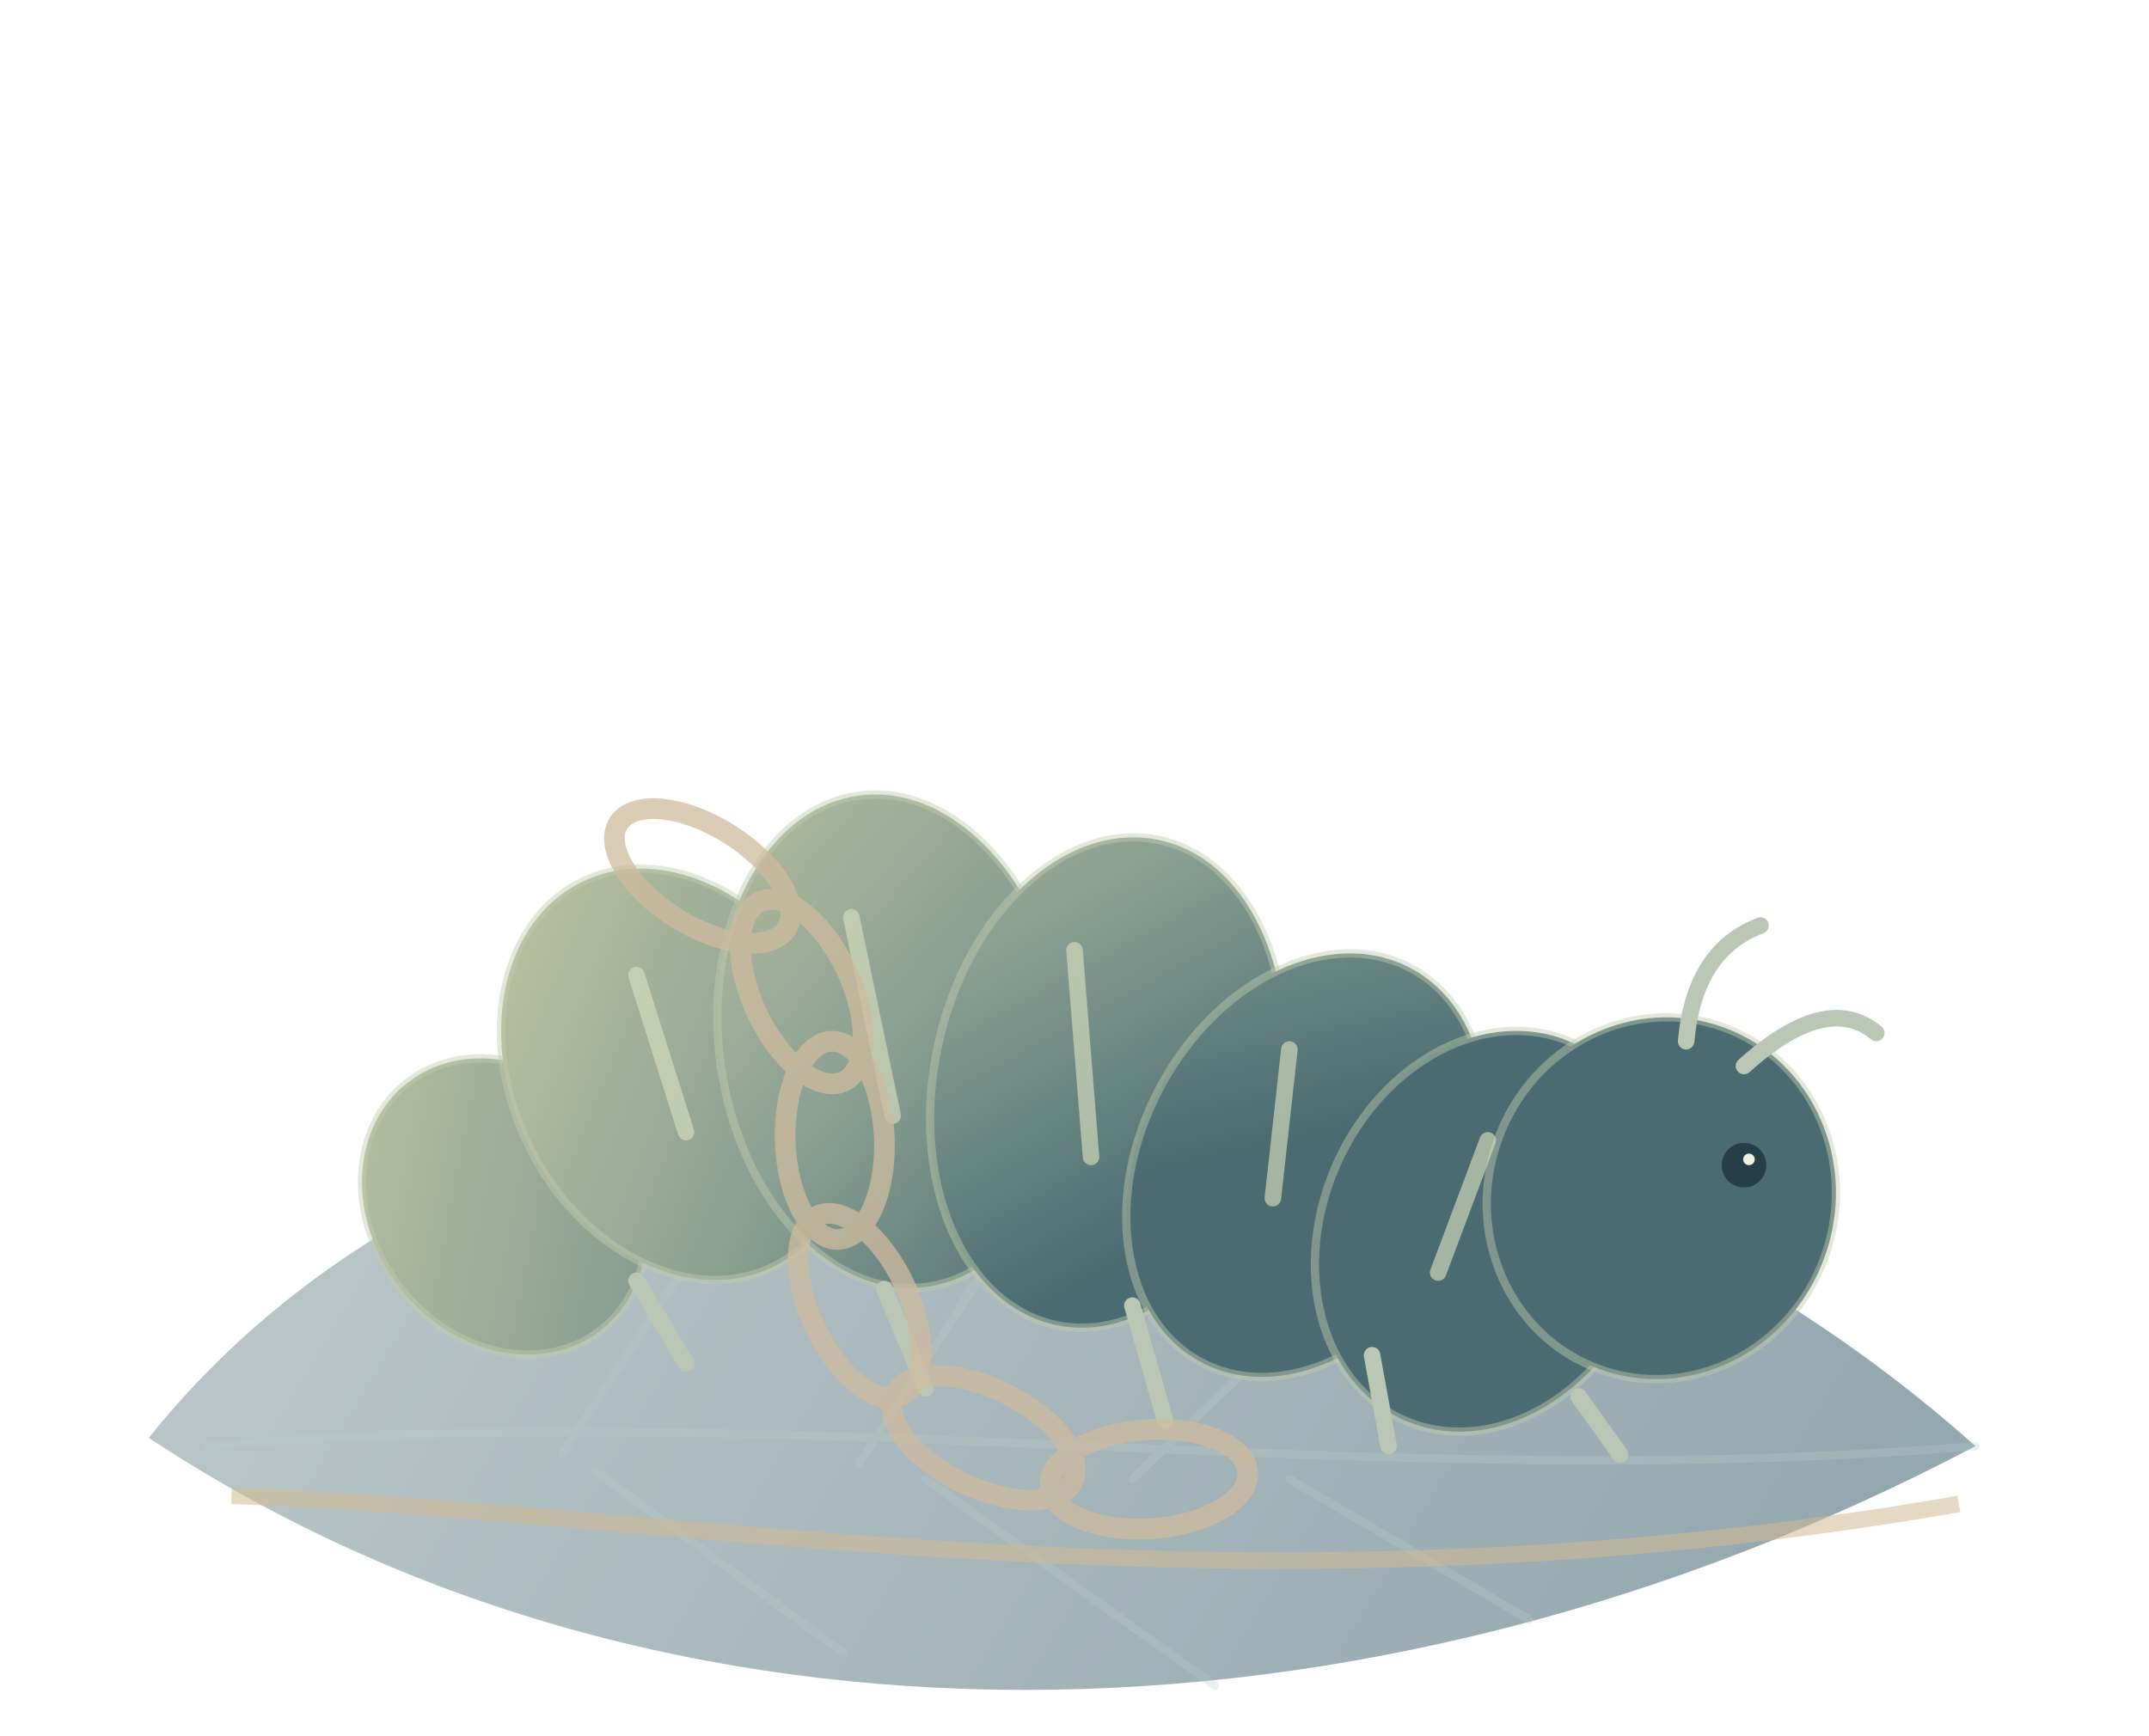
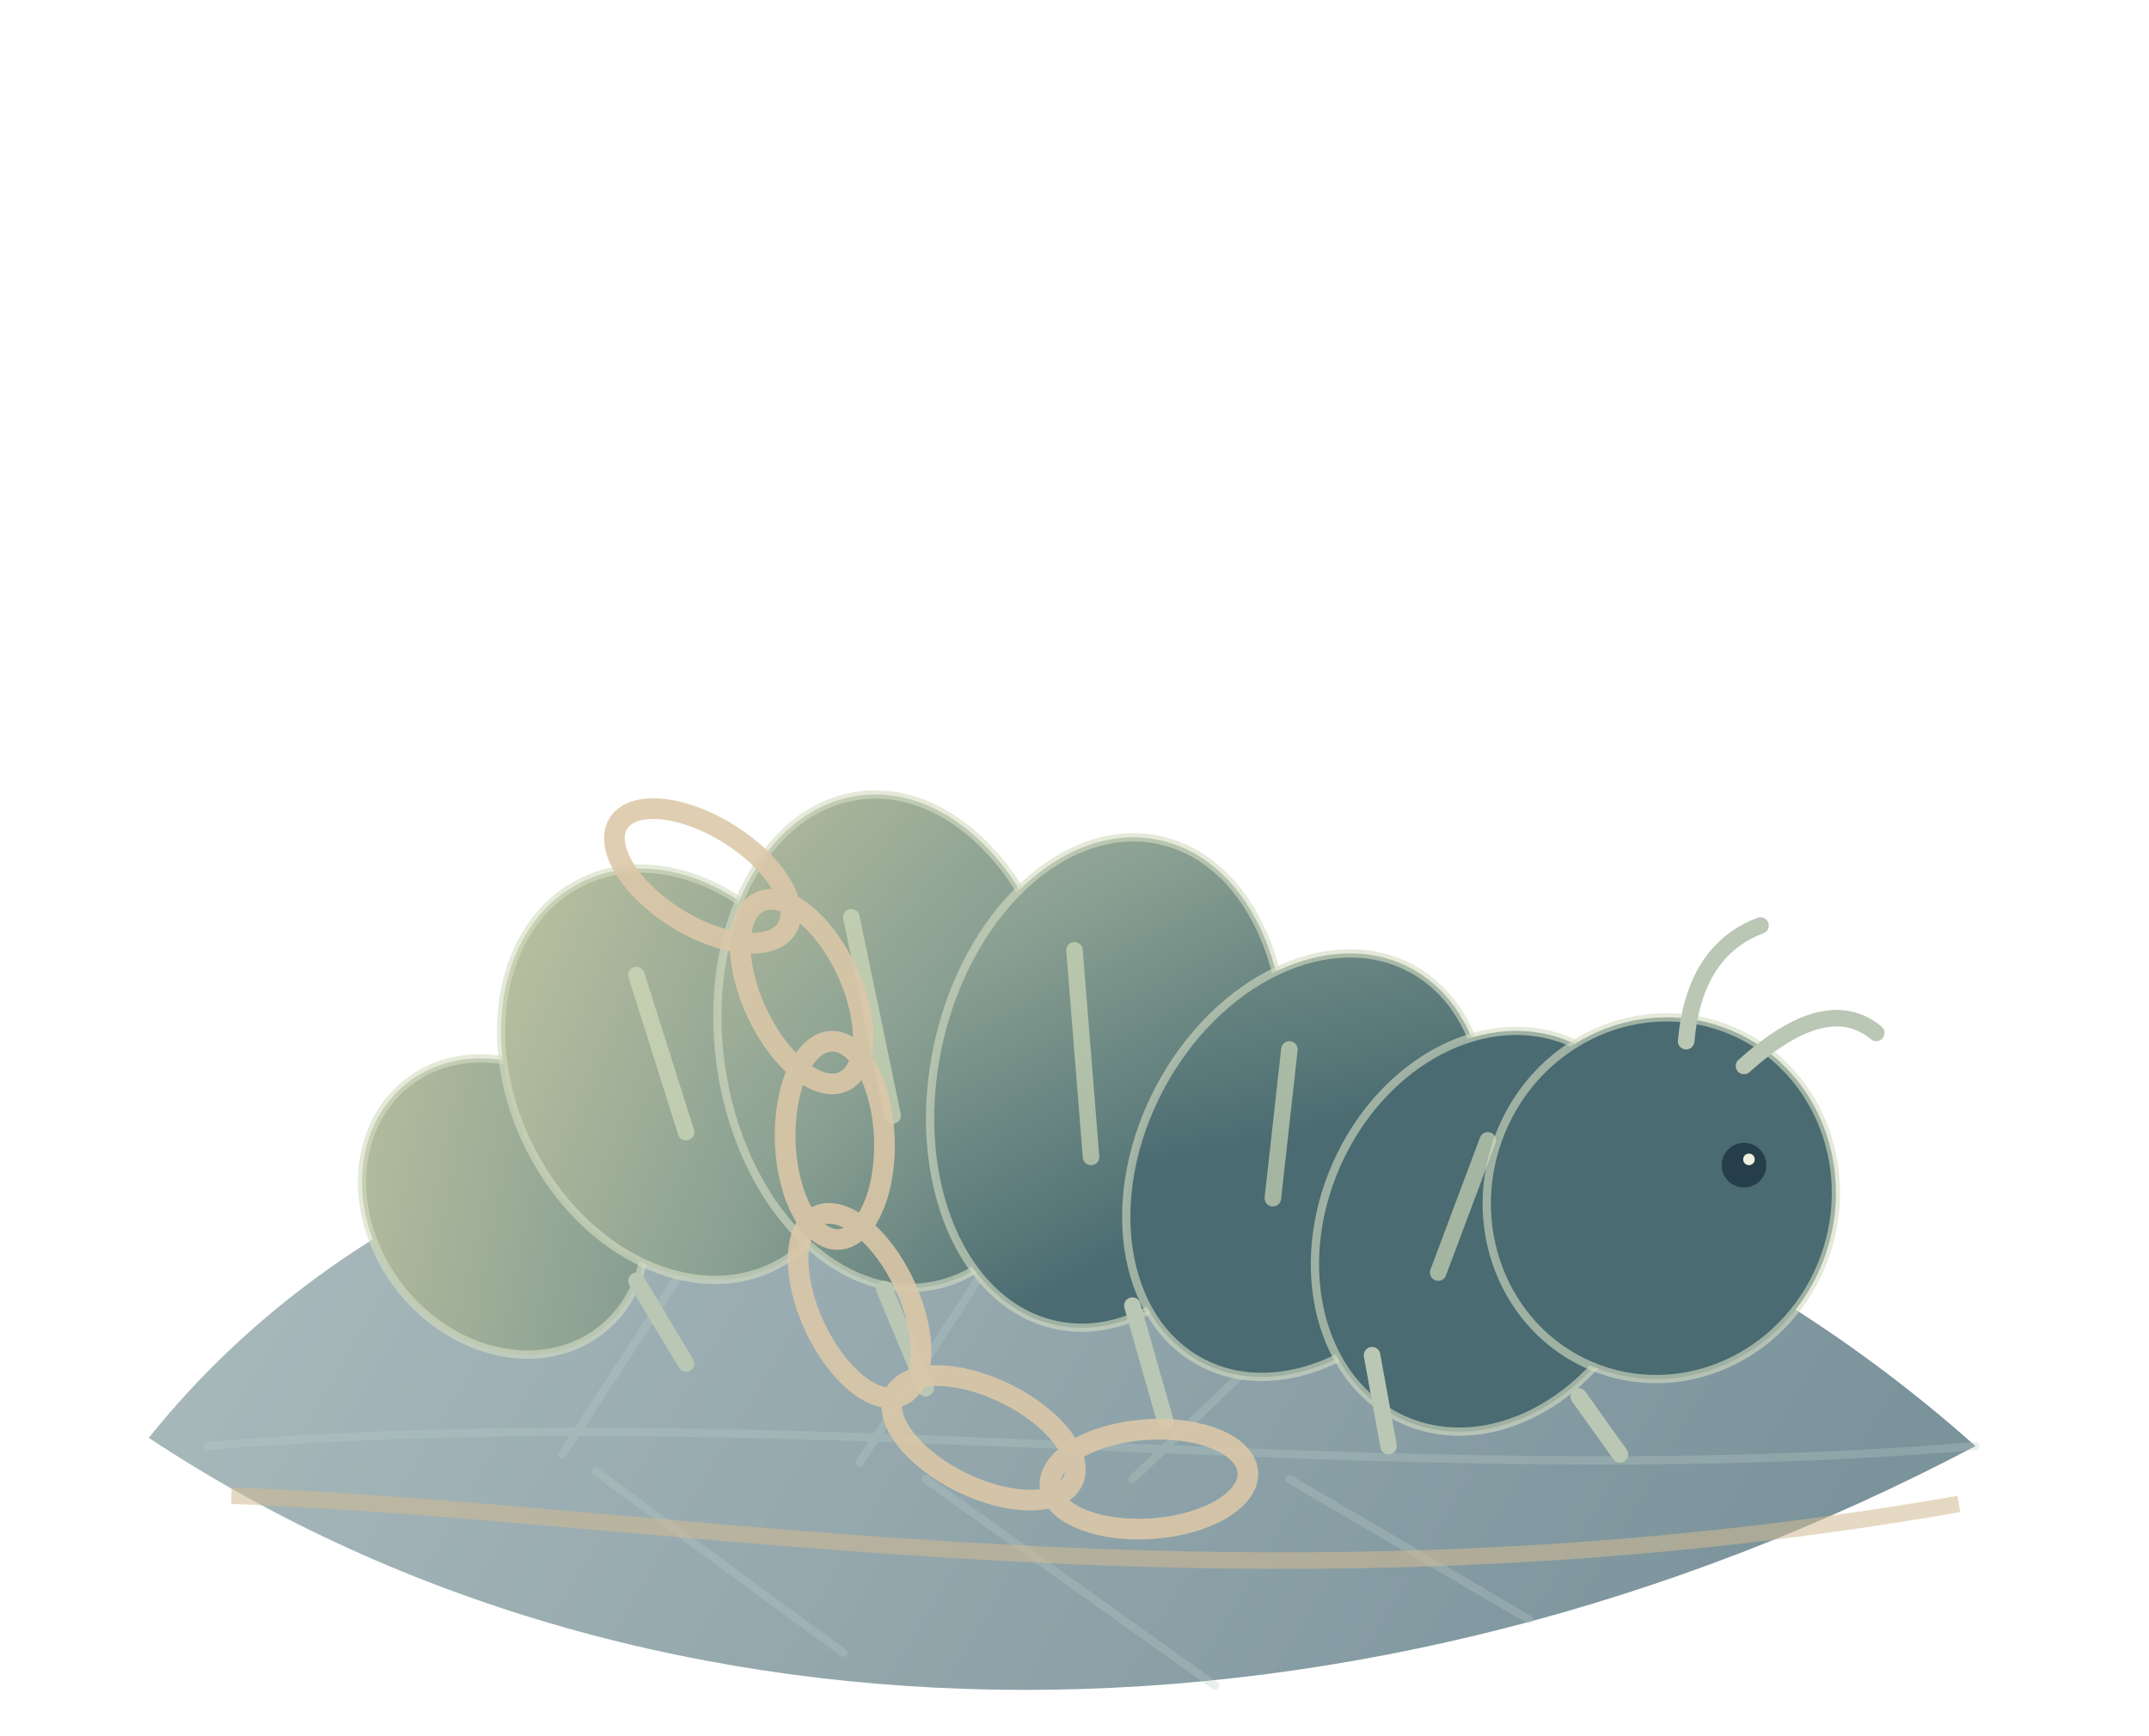
- <svg xmlns="http://www.w3.org/2000/svg" viewBox="0 0 260 210" fill="none">
+ <svg xmlns="http://www.w3.org/2000/svg" width="260" height="210" viewBox="0 0 260 210" fill="none">
  <defs>
    <linearGradient id="leaf" x1="45" y1="90" x2="220" y2="194" gradientUnits="userSpaceOnUse">
      <stop stop-color="#859c9f" />
      <stop offset="1" stop-color="#3d606d" />
    </linearGradient>
    <linearGradient id="body" x1="80" y1="89" x2="137" y2="155" gradientUnits="userSpaceOnUse">
      <stop stop-color="#c1c5a1" />
      <stop offset=".52" stop-color="#8ba193" />
      <stop offset="1" stop-color="#496b71" />
    </linearGradient>
  </defs>
-   <path d="M18 174C66 114 173 116 239 175 165 214 80 215 18 174Z" fill="url(#leaf)" opacity=".55" />
+   <path d="M18 174C66 114 173 116 239 175 165 214 80 215 18 174Z" fill="url(#leaf)" opacity=".68" />
  <g stroke="#b8cdc7" stroke-linecap="round" opacity=".3">
    <path d="M25 175C97 169 167 181 239 175M68 176 85 150M104 177 126 143M137 179 164 153M72 178 102 200M112 179 147 204M156 179 185 196" />
  </g>
  <path d="M28 181C83 183 151 197 237 182" stroke="#d2b991" stroke-width="2" opacity=".55" />
-   <g fill="url(#body)" stroke="#c2ccad" stroke-opacity=".45">
+   <g fill="url(#body)" stroke="#d3dcc2" stroke-opacity=".62">
    <ellipse cx="61" cy="146" rx="16" ry="19" transform="rotate(-38 61 146)" />
    <ellipse cx="82" cy="130" rx="20" ry="26" transform="rotate(-27 82 130)" />
    <ellipse cx="108" cy="126" rx="21" ry="30" transform="rotate(-8 108 126)" />
    <ellipse cx="134" cy="131" rx="21" ry="30" transform="rotate(12 134 131)" />
    <ellipse cx="158" cy="141" rx="20" ry="27" transform="rotate(28 158 141)" />
    <ellipse cx="180" cy="149" rx="20" ry="25" transform="rotate(24 180 149)" />
    <ellipse cx="201" cy="145" rx="21" ry="22" transform="rotate(20 201 145)" />
  </g>
  <g stroke="#d6debd" stroke-linecap="round" opacity=".65">
    <path d="M77 118 83 137M103 111 108 135M130 115 132 140M156 127 154 145M180 138 174 154" stroke-width="2" />
  </g>
  <g stroke="#bac7b5" stroke-width="2" stroke-linecap="round">
    <path d="M204 126Q205 115 213 112M211 129Q221 120 227 125M77 155 83 165M107 156 112 168M137 158 141 172M166 164 168 175M191 169 196 176" />
  </g>
  <circle cx="211" cy="141" r="2.7" fill="#253e49" />
  <circle cx="211.6" cy="140.3" r=".7" fill="#eef1df" />
-   <g stroke="#cfbb9e" stroke-width="2.5" opacity=".75">
+   <g stroke="#dcc8a8" stroke-width="2.5" opacity=".88">
    <ellipse cx="85" cy="106" rx="12" ry="6" transform="rotate(32 85 106)" />
    <ellipse cx="97" cy="120" rx="12" ry="6" transform="rotate(65 97 120)" />
    <ellipse cx="101" cy="138" rx="12" ry="6" transform="rotate(88 101 138)" />
    <ellipse cx="104" cy="158" rx="12" ry="6" transform="rotate(65 104 158)" />
    <ellipse cx="119" cy="174" rx="12" ry="6" transform="rotate(26 119 174)" />
    <ellipse cx="139" cy="179" rx="12" ry="6" transform="rotate(-4 139 179)" />
  </g>
</svg>
